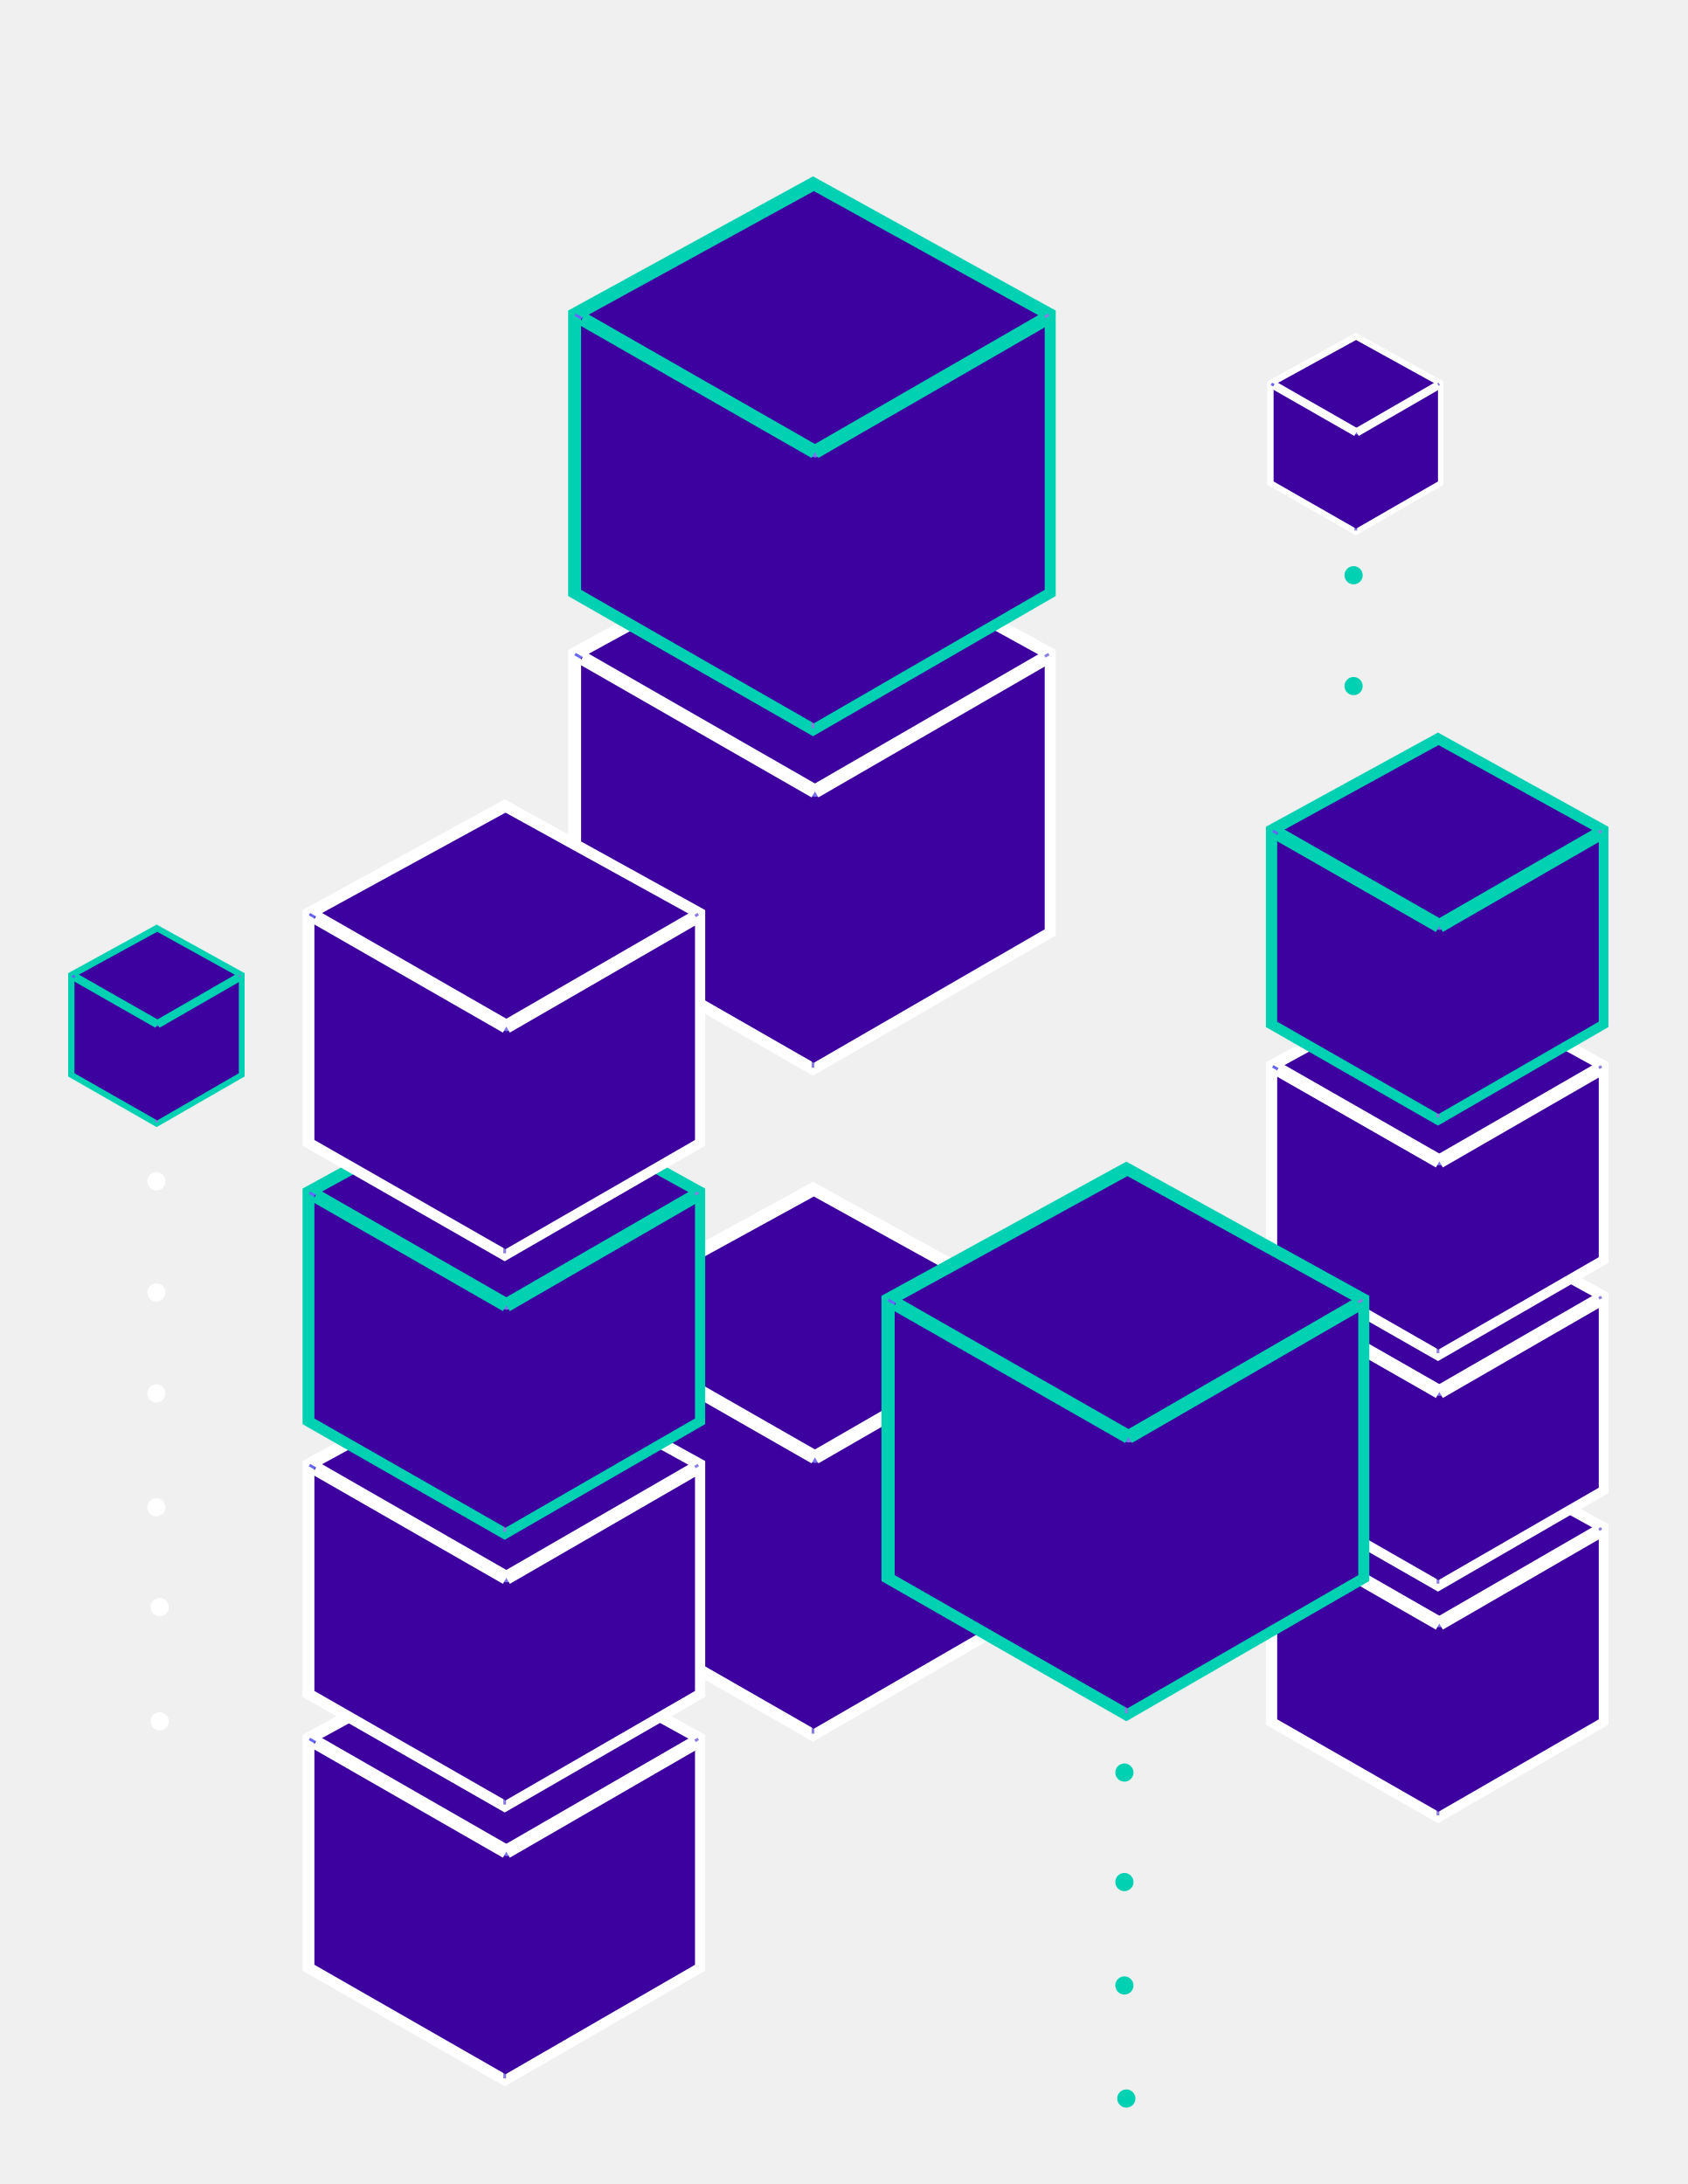
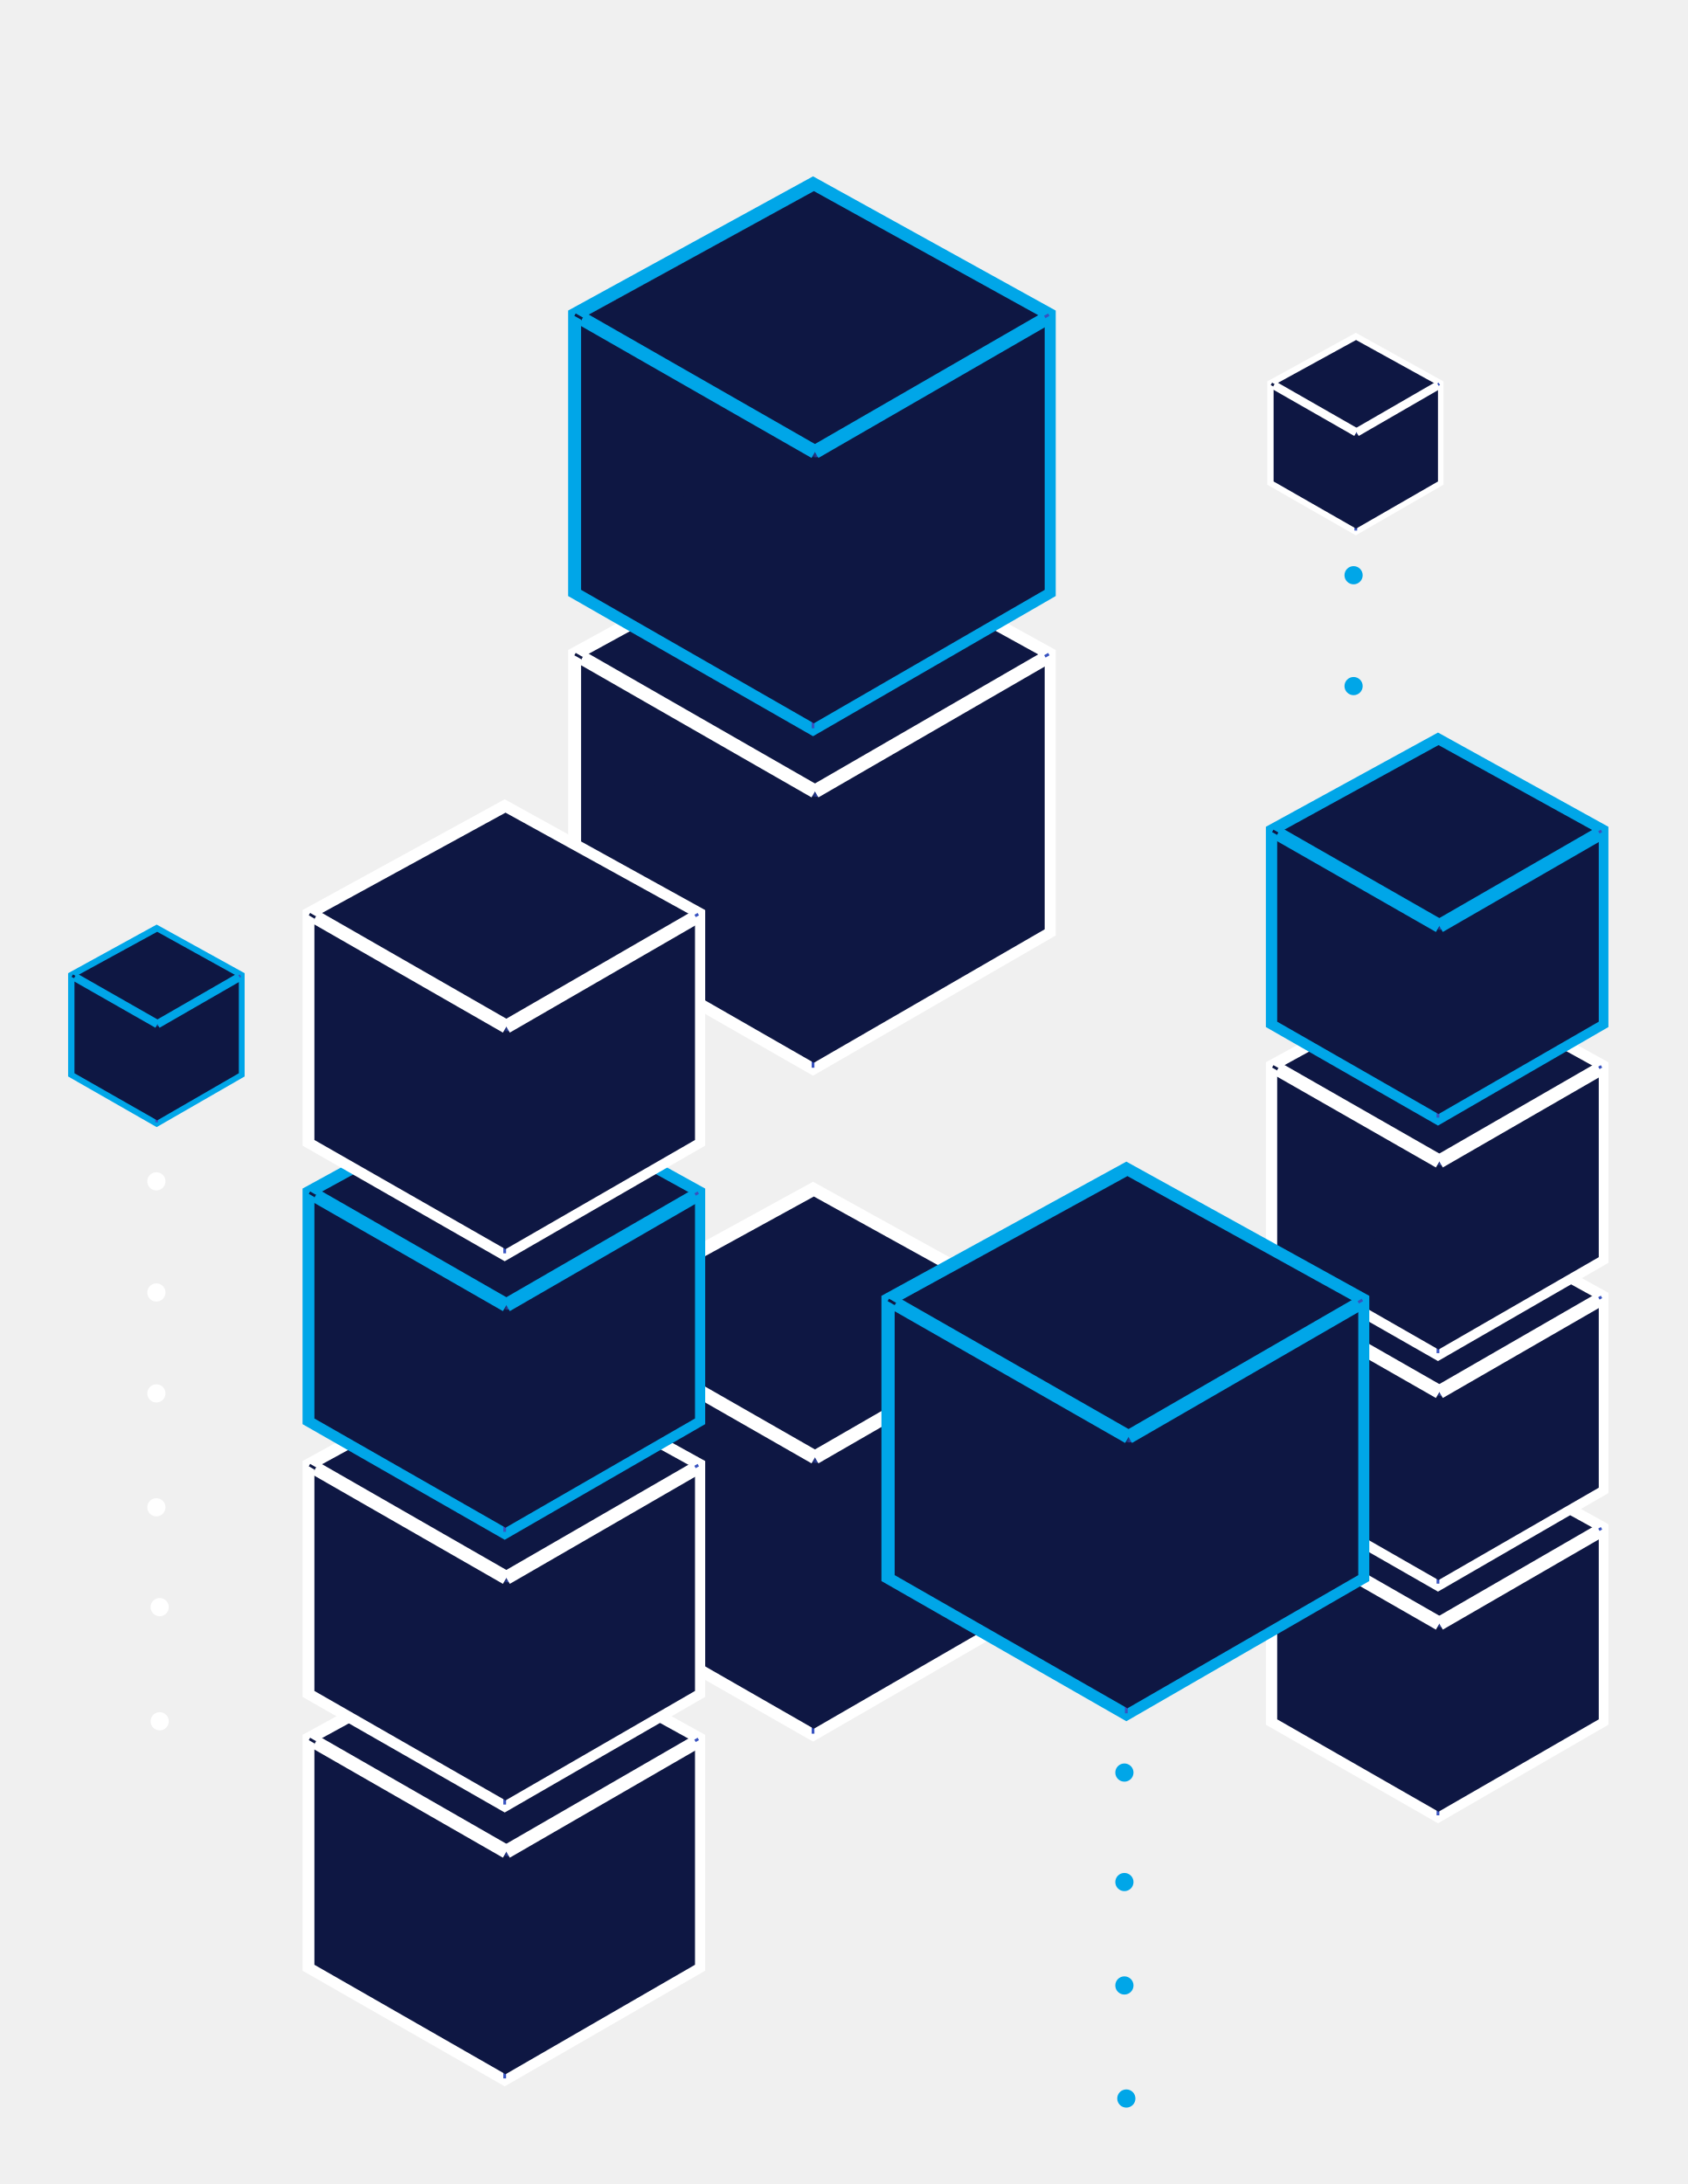
<svg xmlns="http://www.w3.org/2000/svg" version="1.1" x="0px" y="0px" viewBox="0 0 612 792" style="enable-background:new 0 0 612 792;" xml:space="preserve">
  <style type="text/css">
	.st0{display:none;}
- 	.st1{display:inline;fill:#3C019E;}
+ 	.st1{display:inline;fill:#0E1743;}
	.st2{fill:#FFFFFF;}
- 	.st3{fill:#00D1B2;}
+ 	.st3{fill:#00a6e8;}
	.st4{fill:none;stroke:#FFFFFF;stroke-width:5;stroke-miterlimit:10;}
	.st5{fill:none;stroke:url(#SVGID_1_);stroke-miterlimit:10;}
	.st6{fill:none;stroke:url(#SVGID_2_);stroke-miterlimit:10;}
- 	.st7{fill:#3C019E;}
+ 	.st7{fill:#0E1743;}
	.st8{fill:#03105B;}
	.st9{fill:url(#SVGID_3_);}
	.st10{fill:none;stroke:url(#SVGID_4_);stroke-miterlimit:10;}
	.st11{fill:none;stroke:url(#SVGID_5_);stroke-miterlimit:10;}
	.st12{fill:url(#SVGID_6_);}
	.st13{fill:none;stroke:url(#SVGID_7_);stroke-miterlimit:10;}
	.st14{fill:none;stroke:url(#SVGID_8_);stroke-miterlimit:10;}
	.st15{fill:url(#SVGID_9_);}
- 	.st16{fill:none;stroke:#00D1B2;stroke-width:5;stroke-miterlimit:10;}
+ 	.st16{fill:none;stroke:#00a6e8;stroke-width:5;stroke-miterlimit:10;}
	.st17{fill:none;stroke:url(#SVGID_10_);stroke-miterlimit:10;}
	.st18{fill:none;stroke:url(#SVGID_11_);stroke-miterlimit:10;}
	.st19{fill:url(#SVGID_12_);}
	.st20{fill:none;stroke:#FFFFFF;stroke-width:3;stroke-miterlimit:10;}
	.st21{fill:none;stroke:url(#SVGID_13_);stroke-miterlimit:10;}
	.st22{fill:none;stroke:url(#SVGID_14_);stroke-miterlimit:10;}
	.st23{fill:url(#SVGID_15_);}
- 	.st24{fill:none;stroke:#00D1B2;stroke-width:3;stroke-miterlimit:10;}
+ 	.st24{fill:none;stroke:#00a6e8;stroke-width:3;stroke-miterlimit:10;}
	.st25{fill:none;stroke:url(#SVGID_16_);stroke-miterlimit:10;}
	.st26{fill:none;stroke:url(#SVGID_17_);stroke-miterlimit:10;}
	.st27{fill:url(#SVGID_18_);}
	.st28{fill:none;stroke:url(#SVGID_19_);stroke-miterlimit:10;}
	.st29{fill:none;stroke:url(#SVGID_20_);stroke-miterlimit:10;}
	.st30{fill:url(#SVGID_21_);}
	.st31{fill:none;stroke:url(#SVGID_22_);stroke-miterlimit:10;}
	.st32{fill:none;stroke:url(#SVGID_23_);stroke-miterlimit:10;}
	.st33{fill:url(#SVGID_24_);}
	.st34{fill:none;stroke:url(#SVGID_25_);stroke-miterlimit:10;}
	.st35{fill:none;stroke:url(#SVGID_26_);stroke-miterlimit:10;}
	.st36{fill:url(#SVGID_27_);}
	.st37{fill:none;stroke:url(#SVGID_28_);stroke-miterlimit:10;}
	.st38{fill:none;stroke:url(#SVGID_29_);stroke-miterlimit:10;}
	.st39{fill:url(#SVGID_30_);}
	.st40{fill:none;stroke:url(#SVGID_31_);stroke-miterlimit:10;}
	.st41{fill:none;stroke:url(#SVGID_32_);stroke-miterlimit:10;}
	.st42{fill:url(#SVGID_33_);}
	.st43{fill:none;stroke:url(#SVGID_34_);stroke-miterlimit:10;}
	.st44{fill:none;stroke:url(#SVGID_35_);stroke-miterlimit:10;}
	.st45{fill:url(#SVGID_36_);}
	.st46{fill:none;stroke:url(#SVGID_37_);stroke-miterlimit:10;}
	.st47{fill:none;stroke:url(#SVGID_38_);stroke-miterlimit:10;}
	.st48{fill:url(#SVGID_39_);}
	.st49{fill:none;stroke:url(#SVGID_40_);stroke-miterlimit:10;}
	.st50{fill:none;stroke:url(#SVGID_41_);stroke-miterlimit:10;}
	.st51{fill:url(#SVGID_42_);}
</style>
  <g id="Calque_2" class="st0">
    <rect y="0.8" class="st1" width="612" height="791.2" />
  </g>
  <g id="Layer_01">
    <g>
      <circle class="st2" cx="57.9" cy="624.2" r="3.3" />
      <circle class="st2" cx="57.9" cy="582.8" r="3.3" />
      <circle class="st2" cx="56.7" cy="546.6" r="3.3" />
      <circle class="st2" cx="56.7" cy="505.3" r="3.3" />
      <circle class="st2" cx="56.7" cy="468.7" r="3.3" />
      <circle class="st2" cx="56.7" cy="428.4" r="3.3" />
      <circle class="st2" cx="56.7" cy="388.2" r="3.3" />
    </g>
    <g>
      <circle class="st3" cx="492.1" cy="444.6" r="3.3" />
      <circle class="st3" cx="492.1" cy="403.2" r="3.3" />
      <circle class="st3" cx="490.8" cy="367" r="3.3" />
      <circle class="st3" cx="490.8" cy="325.7" r="3.3" />
      <circle class="st3" cx="490.8" cy="289.1" r="3.3" />
      <circle class="st3" cx="490.8" cy="248.8" r="3.3" />
      <circle class="st3" cx="490.8" cy="208.6" r="3.3" />
    </g>
    <g>
      <g>
        <polygon class="st4" points="461.5,624 461.5,554.2 521.4,521.4 580.7,554.2 580.7,624 521.4,658.3    " />
        <linearGradient id="SVGID_1_" gradientUnits="userSpaceOnUse" x1="461.255" y1="606.047" x2="521.894" y2="606.047">
-           <stop offset="0" style="stop-color:#6666FF" />
-           <stop offset="1" style="stop-color:#897DE4" />
+           <stop offset="0" style="stop-color:#0E1743" />
+           <stop offset="1" style="stop-color:#3853c1" />
        </linearGradient>
        <polyline class="st5" points="521.4,658.3 521.4,588.5 461.5,554.2    " />
        <linearGradient id="SVGID_2_" gradientUnits="userSpaceOnUse" x1="521.144" y1="571.374" x2="580.994" y2="571.374">
-           <stop offset="0" style="stop-color:#6666FF" />
-           <stop offset="1" style="stop-color:#897DE4" />
+           <stop offset="0" style="stop-color:#0E1743" />
+           <stop offset="1" style="stop-color:#3853c1" />
        </linearGradient>
        <line class="st6" x1="580.7" y1="554.2" x2="521.4" y2="588.5" />
      </g>
      <g>
        <g>
          <polygon class="st7" points="463.1,623.5 463.1,555.2 521.6,523.1 579.7,555.2 579.7,623.5 521.6,657     " />
          <polyline class="st7" points="521.6,657 521.6,588.8 463.1,555.2     " />
          <line class="st8" x1="579.7" y1="555.2" x2="521.6" y2="588.8" />
        </g>
        <linearGradient id="SVGID_3_" gradientUnits="userSpaceOnUse" x1="520.714" y1="589.164" x2="523.043" y2="589.164">
-           <stop offset="0" style="stop-color:#6666FF" />
-           <stop offset="1" style="stop-color:#897DE4" />
+           <stop offset="0" style="stop-color:#0E1743" />
+           <stop offset="1" style="stop-color:#3853c1" />
        </linearGradient>
        <path class="st9" d="M520.7,589.8l1.2-1.6l1.1,1.6C523,589.8,522.2,590.5,520.7,589.8z" />
        <line class="st4" x1="521.9" y1="588.8" x2="463.3" y2="555.2" />
        <line class="st4" x1="580" y1="555.2" x2="521.9" y2="588.8" />
      </g>
    </g>
    <g>
      <g>
        <polygon class="st4" points="461.5,540 461.5,470.3 521.4,437.5 580.7,470.3 580.7,540 521.4,574.3    " />
        <linearGradient id="SVGID_4_" gradientUnits="userSpaceOnUse" x1="461.255" y1="522.082" x2="521.894" y2="522.082">
-           <stop offset="0" style="stop-color:#6666FF" />
-           <stop offset="1" style="stop-color:#897DE4" />
+           <stop offset="0" style="stop-color:#0E1743" />
+           <stop offset="1" style="stop-color:#3853c1" />
        </linearGradient>
        <polyline class="st10" points="521.4,574.3 521.4,504.5 461.5,470.3    " />
        <linearGradient id="SVGID_5_" gradientUnits="userSpaceOnUse" x1="521.144" y1="487.408" x2="580.994" y2="487.408">
-           <stop offset="0" style="stop-color:#6666FF" />
-           <stop offset="1" style="stop-color:#897DE4" />
+           <stop offset="0" style="stop-color:#0E1743" />
+           <stop offset="1" style="stop-color:#3853c1" />
        </linearGradient>
        <line class="st11" x1="580.7" y1="470.3" x2="521.4" y2="504.5" />
      </g>
      <g>
        <g>
          <polygon class="st7" points="463.1,539.5 463.1,471.3 521.6,439.2 579.7,471.3 579.7,539.5 521.6,573     " />
          <polyline class="st7" points="521.6,573 521.6,504.8 463.1,471.3     " />
          <line class="st8" x1="579.7" y1="471.3" x2="521.6" y2="504.8" />
        </g>
        <linearGradient id="SVGID_6_" gradientUnits="userSpaceOnUse" x1="520.714" y1="505.198" x2="523.043" y2="505.198">
-           <stop offset="0" style="stop-color:#6666FF" />
-           <stop offset="1" style="stop-color:#897DE4" />
+           <stop offset="0" style="stop-color:#0E1743" />
+           <stop offset="1" style="stop-color:#3853c1" />
        </linearGradient>
        <path class="st12" d="M520.7,505.9l1.2-1.6l1.1,1.6C523,505.9,522.2,506.6,520.7,505.9z" />
        <line class="st4" x1="521.9" y1="504.8" x2="463.3" y2="471.3" />
        <line class="st4" x1="580" y1="471.3" x2="521.9" y2="504.8" />
      </g>
    </g>
    <g>
      <g>
        <polygon class="st4" points="461.5,456.5 461.5,386.7 521.4,353.9 580.7,386.7 580.7,456.5 521.4,490.7    " />
        <linearGradient id="SVGID_7_" gradientUnits="userSpaceOnUse" x1="461.255" y1="438.484" x2="521.894" y2="438.484">
-           <stop offset="0" style="stop-color:#6666FF" />
-           <stop offset="1" style="stop-color:#897DE4" />
+           <stop offset="0" style="stop-color:#0E1743" />
+           <stop offset="1" style="stop-color:#3853c1" />
        </linearGradient>
        <polyline class="st13" points="521.4,490.7 521.4,420.9 461.5,386.7    " />
        <linearGradient id="SVGID_8_" gradientUnits="userSpaceOnUse" x1="521.144" y1="403.81" x2="580.994" y2="403.81">
-           <stop offset="0" style="stop-color:#6666FF" />
-           <stop offset="1" style="stop-color:#897DE4" />
+           <stop offset="0" style="stop-color:#0E1743" />
+           <stop offset="1" style="stop-color:#3853c1" />
        </linearGradient>
        <line class="st14" x1="580.7" y1="386.7" x2="521.4" y2="420.9" />
      </g>
      <g>
        <g>
          <polygon class="st7" points="463.1,455.9 463.1,387.7 521.6,355.6 579.7,387.7 579.7,455.9 521.6,489.4     " />
          <polyline class="st7" points="521.6,489.4 521.6,421.2 463.1,387.7     " />
          <line class="st8" x1="579.7" y1="387.7" x2="521.6" y2="421.2" />
        </g>
        <linearGradient id="SVGID_9_" gradientUnits="userSpaceOnUse" x1="520.714" y1="421.6" x2="523.043" y2="421.6">
-           <stop offset="0" style="stop-color:#6666FF" />
-           <stop offset="1" style="stop-color:#897DE4" />
+           <stop offset="0" style="stop-color:#0E1743" />
+           <stop offset="1" style="stop-color:#3853c1" />
        </linearGradient>
        <path class="st15" d="M520.7,422.3l1.2-1.6l1.1,1.6C523,422.3,522.2,423,520.7,422.3z" />
        <line class="st4" x1="521.9" y1="421.2" x2="463.3" y2="387.7" />
        <line class="st4" x1="580" y1="387.7" x2="521.9" y2="421.2" />
      </g>
    </g>
    <g>
      <g>
        <polygon class="st16" points="461.5,371 461.5,301.3 521.4,268.5 580.7,301.3 580.7,371 521.4,405.3    " />
        <linearGradient id="SVGID_10_" gradientUnits="userSpaceOnUse" x1="461.255" y1="353.081" x2="521.894" y2="353.081">
-           <stop offset="0" style="stop-color:#6666FF" />
-           <stop offset="1" style="stop-color:#897DE4" />
+           <stop offset="0" style="stop-color:#0E1743" />
+           <stop offset="1" style="stop-color:#3853c1" />
        </linearGradient>
        <polyline class="st17" points="521.4,405.3 521.4,335.5 461.5,301.3    " />
        <linearGradient id="SVGID_11_" gradientUnits="userSpaceOnUse" x1="521.144" y1="318.408" x2="580.994" y2="318.408">
-           <stop offset="0" style="stop-color:#6666FF" />
-           <stop offset="1" style="stop-color:#897DE4" />
+           <stop offset="0" style="stop-color:#0E1743" />
+           <stop offset="1" style="stop-color:#3853c1" />
        </linearGradient>
        <line class="st18" x1="580.7" y1="301.3" x2="521.4" y2="335.5" />
      </g>
      <g>
        <g>
          <polygon class="st7" points="463.1,370.5 463.1,302.3 521.6,270.2 579.7,302.3 579.7,370.5 521.6,404     " />
          <polyline class="st7" points="521.6,404 521.6,335.8 463.1,302.3     " />
          <line class="st8" x1="579.7" y1="302.3" x2="521.6" y2="335.8" />
        </g>
        <linearGradient id="SVGID_12_" gradientUnits="userSpaceOnUse" x1="520.714" y1="336.197" x2="523.043" y2="336.197">
-           <stop offset="0" style="stop-color:#6666FF" />
-           <stop offset="1" style="stop-color:#897DE4" />
+           <stop offset="0" style="stop-color:#0E1743" />
+           <stop offset="1" style="stop-color:#3853c1" />
        </linearGradient>
        <path class="st19" d="M520.7,336.9l1.2-1.6l1.1,1.6C523,336.9,522.2,337.6,520.7,336.9z" />
        <line class="st16" x1="521.9" y1="335.8" x2="463.3" y2="302.3" />
        <line class="st16" x1="580" y1="302.3" x2="521.9" y2="335.8" />
      </g>
    </g>
    <g>
      <g>
        <polygon class="st20" points="461,174.9 461,139.2 491.6,122.4 521.9,139.2 521.9,174.9 491.6,192.4    " />
        <linearGradient id="SVGID_13_" gradientUnits="userSpaceOnUse" x1="460.724" y1="165.58" x2="492.088" y2="165.58">
-           <stop offset="0" style="stop-color:#6666FF" />
-           <stop offset="1" style="stop-color:#897DE4" />
+           <stop offset="0" style="stop-color:#0E1743" />
+           <stop offset="1" style="stop-color:#3853c1" />
        </linearGradient>
        <polyline class="st21" points="491.6,192.4 491.6,156.7 461,139.2    " />
        <linearGradient id="SVGID_14_" gradientUnits="userSpaceOnUse" x1="491.338" y1="147.961" x2="522.176" y2="147.961">
-           <stop offset="0" style="stop-color:#6666FF" />
-           <stop offset="1" style="stop-color:#897DE4" />
+           <stop offset="0" style="stop-color:#0E1743" />
+           <stop offset="1" style="stop-color:#3853c1" />
        </linearGradient>
        <line class="st22" x1="521.9" y1="139.2" x2="491.6" y2="156.7" />
      </g>
      <g>
        <g>
          <polygon class="st7" points="461.8,174.6 461.8,139.7 491.7,123.3 521.4,139.7 521.4,174.6 491.7,191.7     " />
          <polyline class="st7" points="491.7,191.7 491.7,156.8 461.8,139.7     " />
          <line class="st8" x1="521.4" y1="139.7" x2="491.7" y2="156.8" />
        </g>
        <linearGradient id="SVGID_15_" gradientUnits="userSpaceOnUse" x1="491.24" y1="157.055" x2="492.43" y2="157.055">
-           <stop offset="0" style="stop-color:#6666FF" />
-           <stop offset="1" style="stop-color:#897DE4" />
+           <stop offset="0" style="stop-color:#0E1743" />
+           <stop offset="1" style="stop-color:#3853c1" />
        </linearGradient>
        <path class="st23" d="M491.2,157.4l0.6-0.8l0.6,0.8C492.4,157.4,492,157.8,491.2,157.4z" />
        <line class="st20" x1="491.8" y1="156.8" x2="461.9" y2="139.7" />
        <line class="st20" x1="521.5" y1="139.7" x2="491.9" y2="156.8" />
      </g>
    </g>
    <g>
      <g>
        <polygon class="st24" points="26.2,389.5 26.2,353.8 56.8,337 87.2,353.8 87.2,389.5 56.8,407    " />
        <linearGradient id="SVGID_16_" gradientUnits="userSpaceOnUse" x1="25.966" y1="380.182" x2="57.329" y2="380.182">
-           <stop offset="0" style="stop-color:#6666FF" />
-           <stop offset="1" style="stop-color:#897DE4" />
+           <stop offset="0" style="stop-color:#0E1743" />
+           <stop offset="1" style="stop-color:#3853c1" />
        </linearGradient>
        <polyline class="st25" points="56.8,407 56.8,371.3 26.2,353.8    " />
        <linearGradient id="SVGID_17_" gradientUnits="userSpaceOnUse" x1="56.579" y1="362.563" x2="87.418" y2="362.563">
-           <stop offset="0" style="stop-color:#6666FF" />
-           <stop offset="1" style="stop-color:#897DE4" />
+           <stop offset="0" style="stop-color:#0E1743" />
+           <stop offset="1" style="stop-color:#3853c1" />
        </linearGradient>
        <line class="st26" x1="87.2" y1="353.8" x2="56.8" y2="371.3" />
      </g>
      <g>
        <g>
          <polygon class="st7" points="27,389.2 27,354.3 57,337.9 86.6,354.3 86.6,389.2 57,406.3     " />
          <polyline class="st7" points="57,406.3 57,371.4 27,354.3     " />
          <line class="st8" x1="86.6" y1="354.3" x2="57" y2="371.4" />
        </g>
        <linearGradient id="SVGID_18_" gradientUnits="userSpaceOnUse" x1="56.482" y1="371.657" x2="57.672" y2="371.657">
-           <stop offset="0" style="stop-color:#6666FF" />
-           <stop offset="1" style="stop-color:#897DE4" />
+           <stop offset="0" style="stop-color:#0E1743" />
+           <stop offset="1" style="stop-color:#3853c1" />
        </linearGradient>
        <path class="st27" d="M56.5,372l0.6-0.8l0.6,0.8C57.7,372,57.3,372.4,56.5,372z" />
        <line class="st24" x1="57.1" y1="371.4" x2="27.1" y2="354.3" />
        <line class="st24" x1="86.8" y1="354.3" x2="57.1" y2="371.4" />
      </g>
    </g>
    <g>
      <circle class="st3" cx="407.7" cy="604.1" r="3.3" />
      <circle class="st3" cx="408.4" cy="564" r="3.3" />
      <circle class="st3" cx="407.7" cy="642.8" r="3.3" />
      <circle class="st3" cx="407.7" cy="682.5" r="3.3" />
      <circle class="st3" cx="407.7" cy="720" r="3.3" />
      <circle class="st3" cx="408.4" cy="761" r="3.3" />
    </g>
    <text transform="matrix(1 0 0 1 -2911.5 -3331.5)">
      <tspan x="0" y="0" style="font-family:'MyriadPro-Regular'; font-size:12px;">    max-width: 600px;</tspan>
      <tspan x="0" y="14.4" style="font-family:'MyriadPro-Regular'; font-size:12px;">    margin: 0 auto;</tspan>
    </text>
    <g>
      <g>
        <polygon class="st4" points="208.5,579.3 208.5,478.7 294.8,431.4 380.3,478.7 380.3,579.3 294.8,628.7    " />
        <linearGradient id="SVGID_19_" gradientUnits="userSpaceOnUse" x1="208.222" y1="553.51" x2="295.293" y2="553.51">
-           <stop offset="0" style="stop-color:#6666FF" />
-           <stop offset="1" style="stop-color:#897DE4" />
+           <stop offset="0" style="stop-color:#0E1743" />
+           <stop offset="1" style="stop-color:#3853c1" />
        </linearGradient>
        <polyline class="st28" points="294.8,628.7 294.8,528.1 208.5,478.7    " />
        <linearGradient id="SVGID_20_" gradientUnits="userSpaceOnUse" x1="294.542" y1="503.439" x2="380.583" y2="503.439">
-           <stop offset="0" style="stop-color:#6666FF" />
-           <stop offset="1" style="stop-color:#897DE4" />
+           <stop offset="0" style="stop-color:#0E1743" />
+           <stop offset="1" style="stop-color:#3853c1" />
        </linearGradient>
        <line class="st29" x1="380.3" y1="478.7" x2="294.8" y2="528.1" />
      </g>
      <g>
        <g>
          <polygon class="st7" points="210.7,578.5 210.7,480.2 295.1,433.9 378.8,480.2 378.8,578.5 295.1,626.9     " />
          <polyline class="st7" points="295.1,626.9 295.1,528.5 210.7,480.2     " />
          <line class="st8" x1="378.8" y1="480.2" x2="295.1" y2="528.5" />
        </g>
        <linearGradient id="SVGID_21_" gradientUnits="userSpaceOnUse" x1="293.812" y1="529.08" x2="297.168" y2="529.08">
-           <stop offset="0" style="stop-color:#6666FF" />
-           <stop offset="1" style="stop-color:#897DE4" />
+           <stop offset="0" style="stop-color:#0E1743" />
+           <stop offset="1" style="stop-color:#3853c1" />
        </linearGradient>
        <path class="st30" d="M293.8,530l1.7-2.3l1.6,2.3C297.2,530,296,531.1,293.8,530z" />
        <line class="st4" x1="295.5" y1="528.5" x2="211.1" y2="480.2" />
        <line class="st4" x1="379.2" y1="480.2" x2="295.5" y2="528.5" />
      </g>
    </g>
    <g>
      <g>
        <polygon class="st16" points="322.1,571.9 322.1,471.4 408.4,424.1 494,471.4 494,571.9 408.4,621.3    " />
        <linearGradient id="SVGID_22_" gradientUnits="userSpaceOnUse" x1="321.864" y1="546.13" x2="408.934" y2="546.13">
-           <stop offset="0" style="stop-color:#6666FF" />
-           <stop offset="1" style="stop-color:#897DE4" />
+           <stop offset="0" style="stop-color:#0E1743" />
+           <stop offset="1" style="stop-color:#3853c1" />
        </linearGradient>
        <polyline class="st31" points="408.4,621.3 408.4,520.8 322.1,471.4    " />
        <linearGradient id="SVGID_23_" gradientUnits="userSpaceOnUse" x1="408.184" y1="496.059" x2="494.225" y2="496.059">
-           <stop offset="0" style="stop-color:#6666FF" />
-           <stop offset="1" style="stop-color:#897DE4" />
+           <stop offset="0" style="stop-color:#0E1743" />
+           <stop offset="1" style="stop-color:#3853c1" />
        </linearGradient>
        <line class="st32" x1="494" y1="471.4" x2="408.4" y2="520.8" />
      </g>
      <g>
        <g>
          <polygon class="st7" points="324.4,571.2 324.4,472.8 408.8,426.5 492.5,472.8 492.5,571.2 408.8,619.5     " />
          <polyline class="st7" points="408.8,619.5 408.8,521.1 324.4,472.8     " />
          <line class="st8" x1="492.5" y1="472.8" x2="408.8" y2="521.1" />
        </g>
        <linearGradient id="SVGID_24_" gradientUnits="userSpaceOnUse" x1="407.453" y1="521.7" x2="410.81" y2="521.7">
-           <stop offset="0" style="stop-color:#6666FF" />
-           <stop offset="1" style="stop-color:#897DE4" />
+           <stop offset="0" style="stop-color:#0E1743" />
+           <stop offset="1" style="stop-color:#3853c1" />
        </linearGradient>
        <path class="st33" d="M407.5,522.6l1.7-2.3l1.6,2.3C410.8,522.6,409.7,523.7,407.5,522.6z" />
        <line class="st16" x1="409.2" y1="521.1" x2="324.7" y2="472.8" />
        <line class="st16" x1="492.8" y1="472.8" x2="409.2" y2="521.1" />
      </g>
    </g>
    <g>
      <g>
        <polygon class="st4" points="208.5,337.8 208.5,237.2 294.8,189.9 380.3,237.2 380.3,337.8 294.8,387.2    " />
        <linearGradient id="SVGID_25_" gradientUnits="userSpaceOnUse" x1="208.222" y1="311.998" x2="295.293" y2="311.998">
-           <stop offset="0" style="stop-color:#6666FF" />
-           <stop offset="1" style="stop-color:#897DE4" />
+           <stop offset="0" style="stop-color:#0E1743" />
+           <stop offset="1" style="stop-color:#3853c1" />
        </linearGradient>
        <polyline class="st34" points="294.8,387.2 294.8,286.6 208.5,237.2    " />
        <linearGradient id="SVGID_26_" gradientUnits="userSpaceOnUse" x1="294.542" y1="261.926" x2="380.583" y2="261.926">
-           <stop offset="0" style="stop-color:#6666FF" />
-           <stop offset="1" style="stop-color:#897DE4" />
+           <stop offset="0" style="stop-color:#0E1743" />
+           <stop offset="1" style="stop-color:#3853c1" />
        </linearGradient>
        <line class="st35" x1="380.3" y1="237.2" x2="294.8" y2="286.6" />
      </g>
      <g>
        <g>
          <polygon class="st7" points="210.7,337 210.7,238.6 295.1,192.4 378.8,238.6 378.8,337 295.1,385.4     " />
          <polyline class="st7" points="295.1,385.4 295.1,287 210.7,238.6     " />
          <line class="st8" x1="378.8" y1="238.6" x2="295.1" y2="287" />
        </g>
        <linearGradient id="SVGID_27_" gradientUnits="userSpaceOnUse" x1="293.812" y1="287.568" x2="297.168" y2="287.568">
-           <stop offset="0" style="stop-color:#6666FF" />
-           <stop offset="1" style="stop-color:#897DE4" />
+           <stop offset="0" style="stop-color:#0E1743" />
+           <stop offset="1" style="stop-color:#3853c1" />
        </linearGradient>
        <path class="st36" d="M293.8,288.5l1.7-2.3l1.6,2.3C297.2,288.5,296,289.5,293.8,288.5z" />
        <line class="st4" x1="295.5" y1="287" x2="211.1" y2="238.6" />
        <line class="st4" x1="379.2" y1="238.6" x2="295.5" y2="287" />
      </g>
    </g>
    <g>
      <g>
        <polygon class="st16" points="208.5,214.7 208.5,114.1 294.8,66.8 380.3,114.1 380.3,214.7 294.8,264.1    " />
        <linearGradient id="SVGID_28_" gradientUnits="userSpaceOnUse" x1="208.222" y1="188.905" x2="295.293" y2="188.905">
-           <stop offset="0" style="stop-color:#6666FF" />
-           <stop offset="1" style="stop-color:#897DE4" />
+           <stop offset="0" style="stop-color:#0E1743" />
+           <stop offset="1" style="stop-color:#3853c1" />
        </linearGradient>
        <polyline class="st37" points="294.8,264.1 294.8,163.5 208.5,114.1    " />
        <linearGradient id="SVGID_29_" gradientUnits="userSpaceOnUse" x1="294.542" y1="138.834" x2="380.583" y2="138.834">
-           <stop offset="0" style="stop-color:#6666FF" />
-           <stop offset="1" style="stop-color:#897DE4" />
+           <stop offset="0" style="stop-color:#0E1743" />
+           <stop offset="1" style="stop-color:#3853c1" />
        </linearGradient>
        <line class="st38" x1="380.3" y1="114.1" x2="294.8" y2="163.5" />
      </g>
      <g>
        <g>
          <polygon class="st7" points="210.7,213.9 210.7,115.6 295.1,69.3 378.8,115.6 378.8,213.9 295.1,262.3     " />
          <polyline class="st7" points="295.1,262.3 295.1,163.9 210.7,115.6     " />
          <line class="st8" x1="378.8" y1="115.6" x2="295.1" y2="163.9" />
        </g>
        <linearGradient id="SVGID_30_" gradientUnits="userSpaceOnUse" x1="293.812" y1="164.475" x2="297.168" y2="164.475">
-           <stop offset="0" style="stop-color:#6666FF" />
-           <stop offset="1" style="stop-color:#897DE4" />
+           <stop offset="0" style="stop-color:#0E1743" />
+           <stop offset="1" style="stop-color:#3853c1" />
        </linearGradient>
        <path class="st39" d="M293.8,165.4l1.7-2.3l1.6,2.3C297.2,165.4,296,166.4,293.8,165.4z" />
        <line class="st16" x1="295.5" y1="163.9" x2="211.1" y2="115.6" />
        <line class="st16" x1="379.2" y1="115.6" x2="295.5" y2="163.9" />
      </g>
    </g>
    <g>
      <g>
        <polygon class="st4" points="112.2,713.2 112.2,630.6 183,591.8 253.2,630.6 253.2,713.2 183,753.7    " />
        <linearGradient id="SVGID_31_" gradientUnits="userSpaceOnUse" x1="111.958" y1="691.966" x2="183.538" y2="691.966">
-           <stop offset="0" style="stop-color:#6666FF" />
-           <stop offset="1" style="stop-color:#897DE4" />
+           <stop offset="0" style="stop-color:#0E1743" />
+           <stop offset="1" style="stop-color:#3853c1" />
        </linearGradient>
        <polyline class="st40" points="183,753.7 183,671.2 112.2,630.6    " />
        <linearGradient id="SVGID_32_" gradientUnits="userSpaceOnUse" x1="182.788" y1="650.919" x2="253.478" y2="650.919">
-           <stop offset="0" style="stop-color:#6666FF" />
-           <stop offset="1" style="stop-color:#897DE4" />
+           <stop offset="0" style="stop-color:#0E1743" />
+           <stop offset="1" style="stop-color:#3853c1" />
        </linearGradient>
        <line class="st41" x1="253.2" y1="630.6" x2="183" y2="671.2" />
      </g>
      <g>
        <g>
          <polygon class="st7" points="114,712.5 114,631.8 183.3,593.9 252,631.8 252,712.5 183.3,752.2     " />
          <polyline class="st7" points="183.3,752.2 183.3,671.5 114,631.8     " />
          <line class="st8" x1="252" y1="631.8" x2="183.3" y2="671.5" />
        </g>
        <linearGradient id="SVGID_33_" gradientUnits="userSpaceOnUse" x1="182.233" y1="671.959" x2="184.987" y2="671.959">
-           <stop offset="0" style="stop-color:#6666FF" />
-           <stop offset="1" style="stop-color:#897DE4" />
+           <stop offset="0" style="stop-color:#0E1743" />
+           <stop offset="1" style="stop-color:#3853c1" />
        </linearGradient>
        <path class="st42" d="M182.2,672.7l1.4-1.9l1.3,1.9C185,672.7,184,673.6,182.2,672.7z" />
        <line class="st4" x1="183.6" y1="671.5" x2="114.4" y2="631.8" />
        <line class="st4" x1="252.3" y1="631.8" x2="183.6" y2="671.5" />
      </g>
    </g>
    <g>
      <g>
        <polygon class="st4" points="112.2,613.9 112.2,531.3 183,492.5 253.2,531.3 253.2,613.9 183,654.4    " />
        <linearGradient id="SVGID_34_" gradientUnits="userSpaceOnUse" x1="111.958" y1="592.663" x2="183.538" y2="592.663">
-           <stop offset="0" style="stop-color:#6666FF" />
-           <stop offset="1" style="stop-color:#897DE4" />
+           <stop offset="0" style="stop-color:#0E1743" />
+           <stop offset="1" style="stop-color:#3853c1" />
        </linearGradient>
        <polyline class="st43" points="183,654.4 183,571.9 112.2,531.3    " />
        <linearGradient id="SVGID_35_" gradientUnits="userSpaceOnUse" x1="182.788" y1="551.616" x2="253.478" y2="551.616">
-           <stop offset="0" style="stop-color:#6666FF" />
-           <stop offset="1" style="stop-color:#897DE4" />
+           <stop offset="0" style="stop-color:#0E1743" />
+           <stop offset="1" style="stop-color:#3853c1" />
        </linearGradient>
        <line class="st44" x1="253.2" y1="531.3" x2="183" y2="571.9" />
      </g>
      <g>
        <g>
          <polygon class="st7" points="114,613.2 114,532.5 183.3,494.6 252,532.5 252,613.2 183.3,652.9     " />
          <polyline class="st7" points="183.3,652.9 183.3,572.2 114,532.5     " />
          <line class="st8" x1="252" y1="532.5" x2="183.3" y2="572.2" />
        </g>
        <linearGradient id="SVGID_36_" gradientUnits="userSpaceOnUse" x1="182.233" y1="572.655" x2="184.987" y2="572.655">
-           <stop offset="0" style="stop-color:#6666FF" />
-           <stop offset="1" style="stop-color:#897DE4" />
+           <stop offset="0" style="stop-color:#0E1743" />
+           <stop offset="1" style="stop-color:#3853c1" />
        </linearGradient>
        <path class="st45" d="M182.2,573.4l1.4-1.9l1.3,1.9C185,573.4,184,574.3,182.2,573.4z" />
        <line class="st4" x1="183.6" y1="572.2" x2="114.4" y2="532.5" />
        <line class="st4" x1="252.3" y1="532.5" x2="183.6" y2="572.2" />
      </g>
    </g>
    <g>
      <g>
        <polygon class="st16" points="112.2,515 112.2,432.5 183,393.7 253.2,432.5 253.2,515 183,555.5    " />
        <linearGradient id="SVGID_37_" gradientUnits="userSpaceOnUse" x1="111.958" y1="493.794" x2="183.538" y2="493.794">
-           <stop offset="0" style="stop-color:#6666FF" />
-           <stop offset="1" style="stop-color:#897DE4" />
+           <stop offset="0" style="stop-color:#0E1743" />
+           <stop offset="1" style="stop-color:#3853c1" />
        </linearGradient>
        <polyline class="st46" points="183,555.5 183,473 112.2,432.5    " />
        <linearGradient id="SVGID_38_" gradientUnits="userSpaceOnUse" x1="182.788" y1="452.747" x2="253.478" y2="452.747">
-           <stop offset="0" style="stop-color:#6666FF" />
-           <stop offset="1" style="stop-color:#897DE4" />
+           <stop offset="0" style="stop-color:#0E1743" />
+           <stop offset="1" style="stop-color:#3853c1" />
        </linearGradient>
        <line class="st47" x1="253.2" y1="432.5" x2="183" y2="473" />
      </g>
      <g>
        <g>
          <polygon class="st7" points="114,514.4 114,433.6 183.3,395.7 252,433.6 252,514.4 183.3,554     " />
          <polyline class="st7" points="183.3,554 183.3,473.3 114,433.6     " />
          <line class="st8" x1="252" y1="433.6" x2="183.3" y2="473.3" />
        </g>
        <linearGradient id="SVGID_39_" gradientUnits="userSpaceOnUse" x1="182.233" y1="473.786" x2="184.987" y2="473.786">
-           <stop offset="0" style="stop-color:#6666FF" />
-           <stop offset="1" style="stop-color:#897DE4" />
+           <stop offset="0" style="stop-color:#0E1743" />
+           <stop offset="1" style="stop-color:#3853c1" />
        </linearGradient>
        <path class="st48" d="M182.2,474.6l1.4-1.9l1.3,1.9C185,474.6,184,475.4,182.2,474.6z" />
        <line class="st16" x1="183.6" y1="473.3" x2="114.4" y2="433.6" />
        <line class="st16" x1="252.3" y1="433.6" x2="183.6" y2="473.3" />
      </g>
    </g>
    <g>
      <g>
        <polygon class="st4" points="112.2,414 112.2,331.5 183,292.7 253.2,331.5 253.2,414 183,454.5    " />
        <linearGradient id="SVGID_40_" gradientUnits="userSpaceOnUse" x1="111.958" y1="392.79" x2="183.538" y2="392.79">
-           <stop offset="0" style="stop-color:#6666FF" />
-           <stop offset="1" style="stop-color:#897DE4" />
+           <stop offset="0" style="stop-color:#0E1743" />
+           <stop offset="1" style="stop-color:#3853c1" />
        </linearGradient>
        <polyline class="st49" points="183,454.5 183,372 112.2,331.5    " />
        <linearGradient id="SVGID_41_" gradientUnits="userSpaceOnUse" x1="182.788" y1="351.743" x2="253.478" y2="351.743">
-           <stop offset="0" style="stop-color:#6666FF" />
-           <stop offset="1" style="stop-color:#897DE4" />
+           <stop offset="0" style="stop-color:#0E1743" />
+           <stop offset="1" style="stop-color:#3853c1" />
        </linearGradient>
        <line class="st50" x1="253.2" y1="331.5" x2="183" y2="372" />
      </g>
      <g>
        <g>
          <polygon class="st7" points="114,413.4 114,332.6 183.3,294.7 252,332.6 252,413.4 183.3,453     " />
          <polyline class="st7" points="183.3,453 183.3,372.3 114,332.6     " />
          <line class="st8" x1="252" y1="332.6" x2="183.3" y2="372.3" />
        </g>
        <linearGradient id="SVGID_42_" gradientUnits="userSpaceOnUse" x1="182.233" y1="372.783" x2="184.987" y2="372.783">
-           <stop offset="0" style="stop-color:#6666FF" />
-           <stop offset="1" style="stop-color:#897DE4" />
+           <stop offset="0" style="stop-color:#0E1743" />
+           <stop offset="1" style="stop-color:#3853c1" />
        </linearGradient>
        <path class="st51" d="M182.2,373.6l1.4-1.9l1.3,1.9C185,373.6,184,374.4,182.2,373.6z" />
        <line class="st4" x1="183.6" y1="372.3" x2="114.4" y2="332.6" />
        <line class="st4" x1="252.3" y1="332.6" x2="183.6" y2="372.3" />
      </g>
    </g>
  </g>
</svg>
